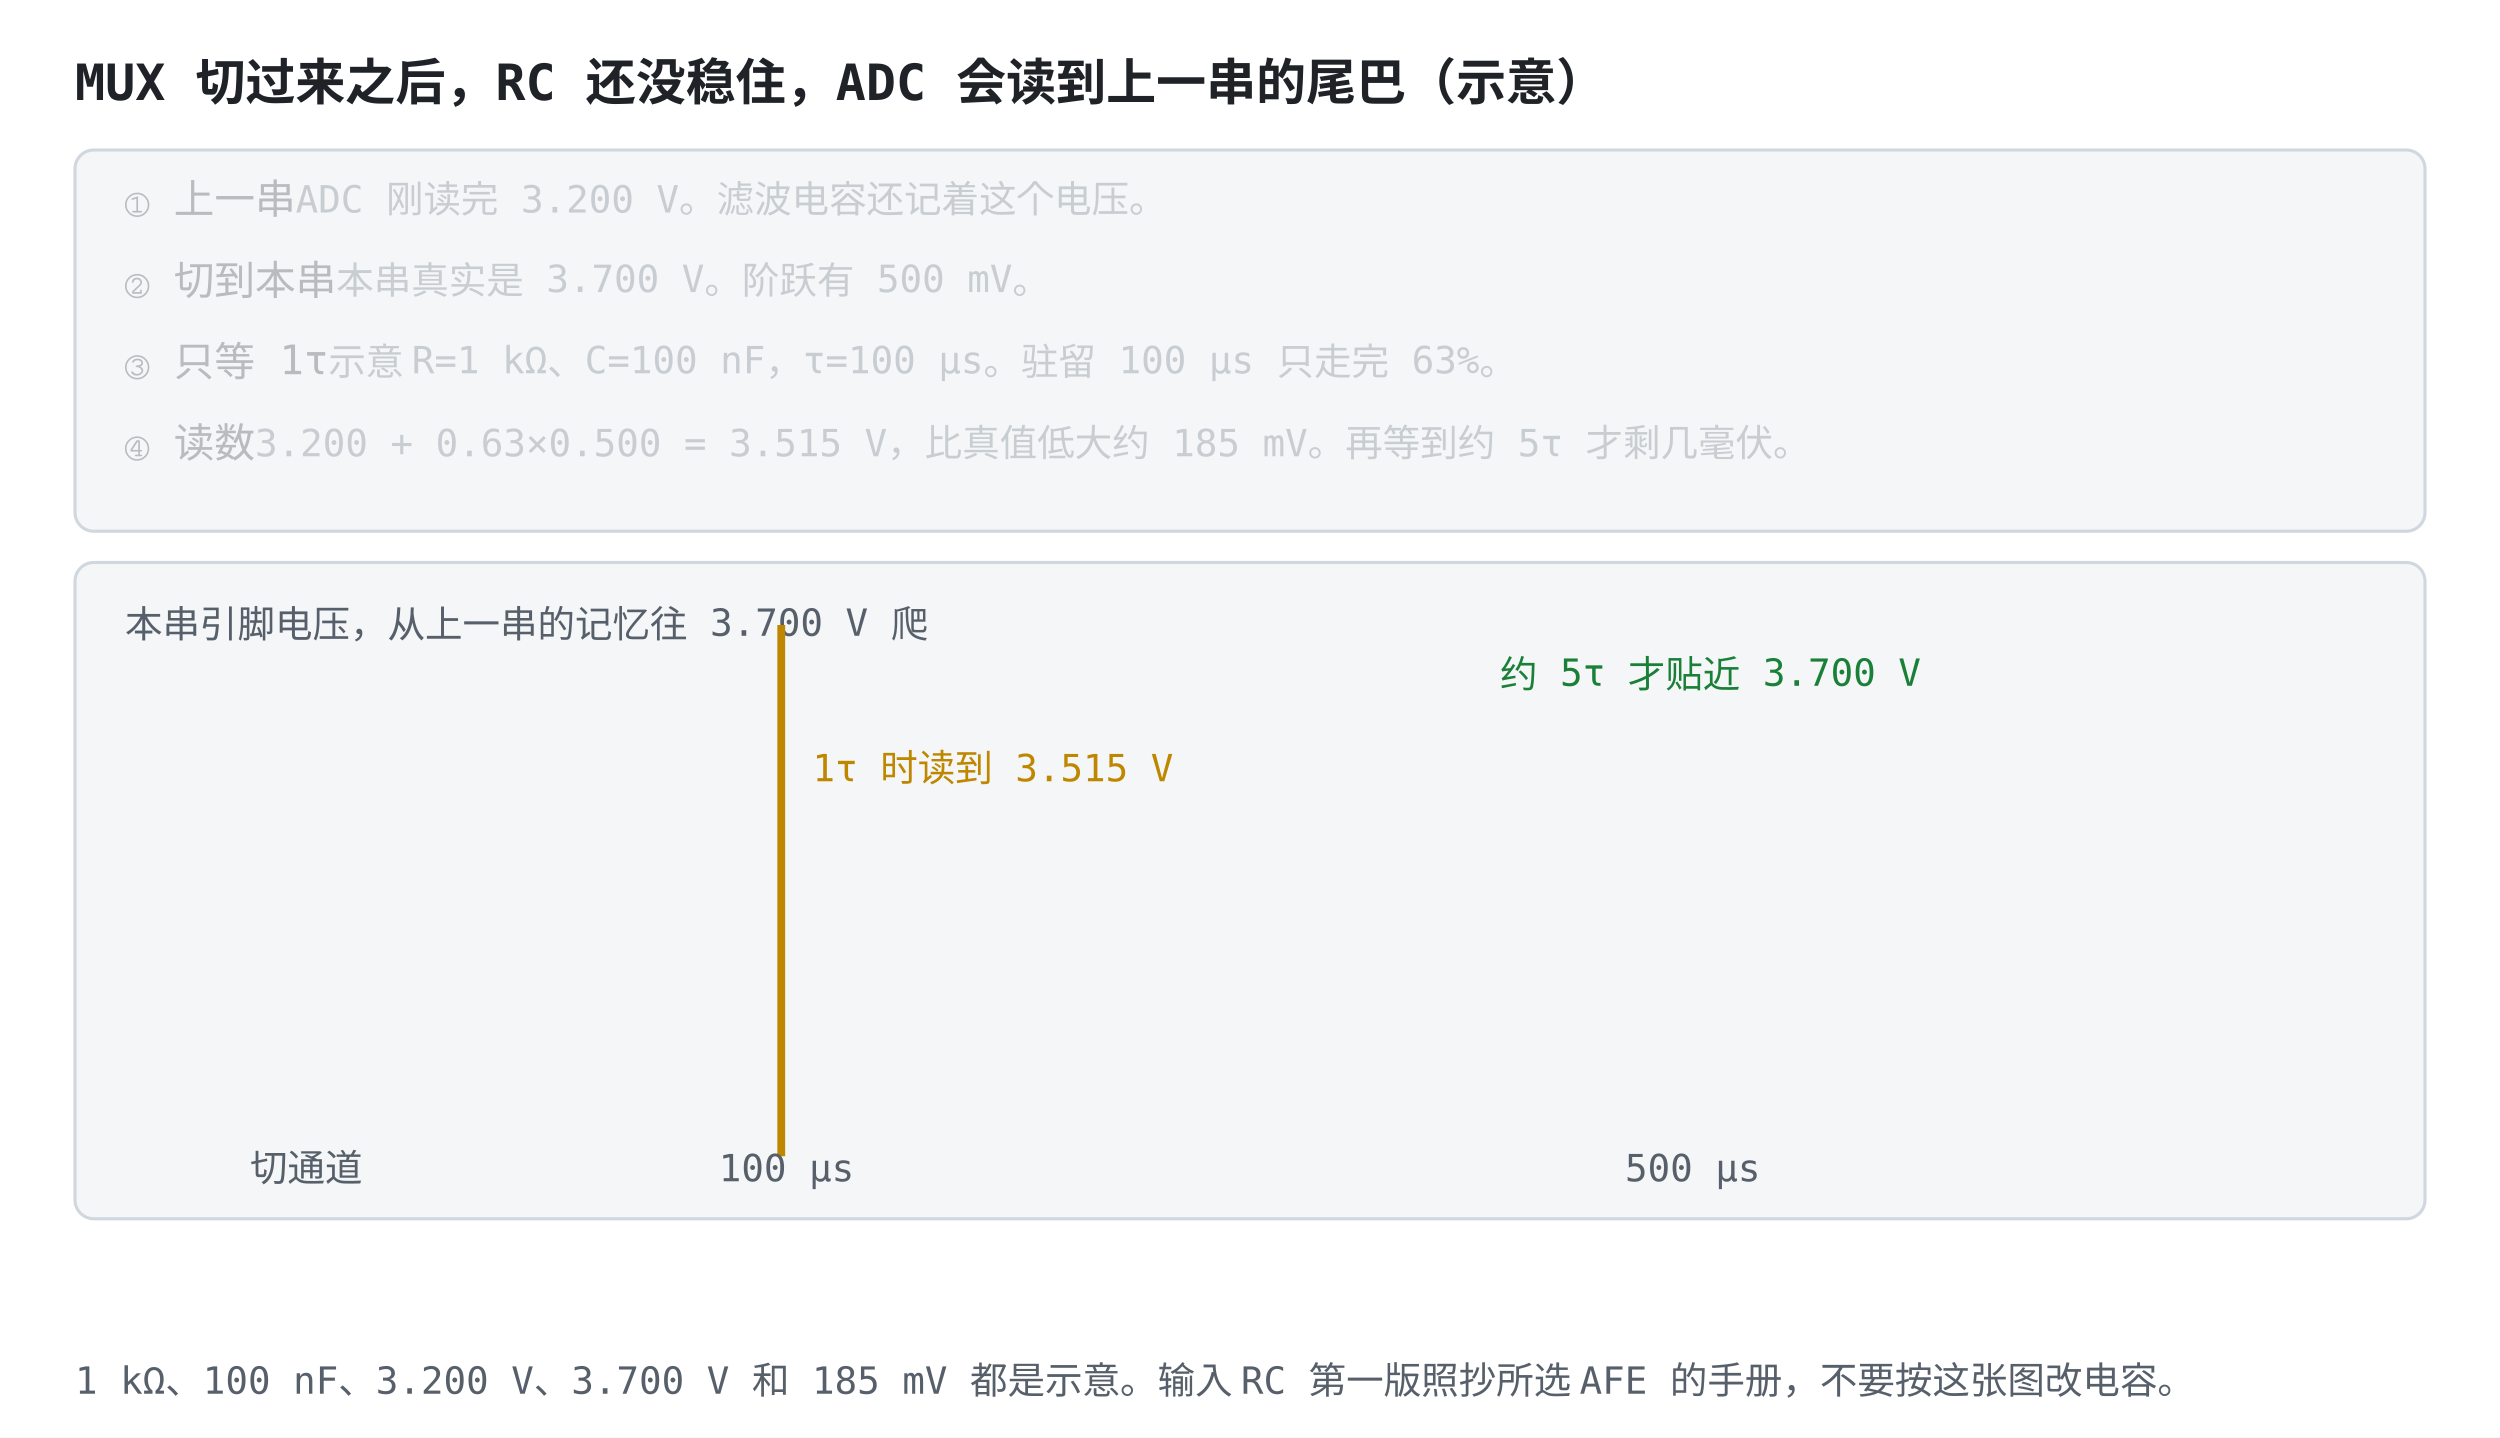
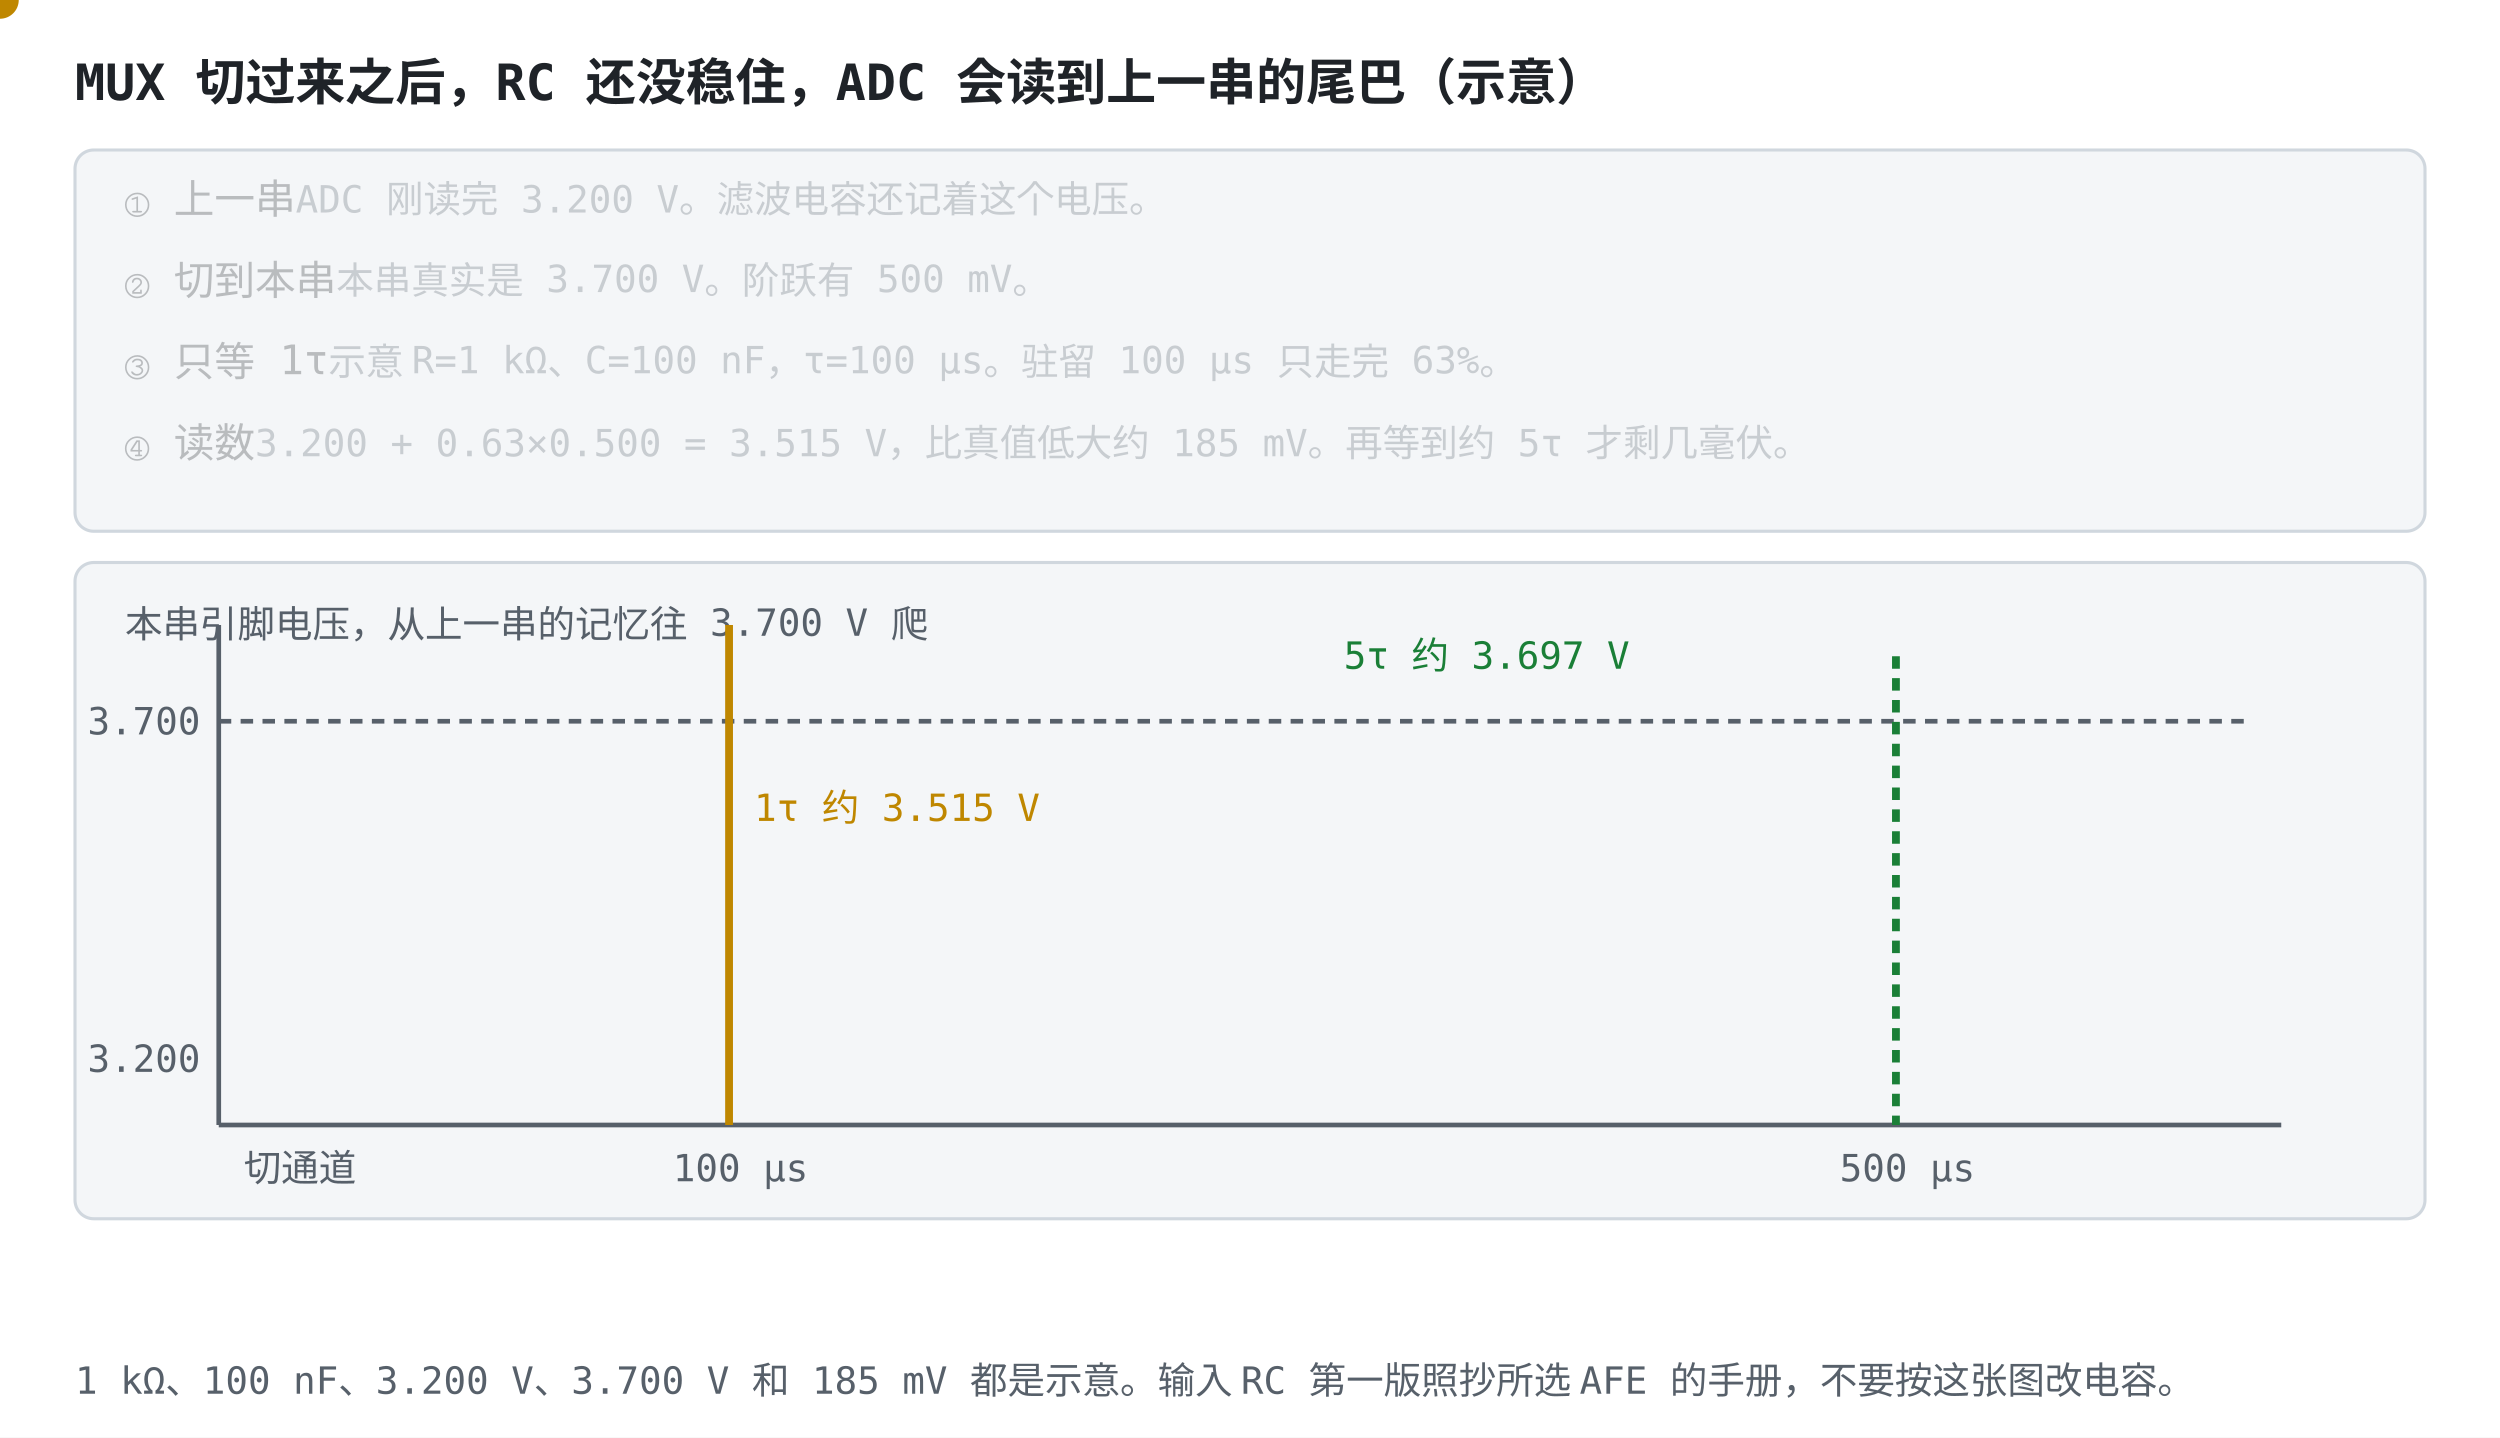
<svg xmlns="http://www.w3.org/2000/svg" viewBox="0 0 800 460" font-family="ui-monospace, Consolas, monospace">
  <style>
    .bg { fill: #ffffff; }
    .panel { fill: #f4f6f8; stroke: #d0d7de; }
    .axis { stroke: #57606a; stroke-width: 1.5; fill: none; }
    .txt { fill: #1f2328; font-size: 13px; }
    .small { fill: #57606a; font-size: 12px; }
    .title { fill: #1f2328; font-size: 16px; font-weight: bold; }
    .hi { fill: #0969da; }
    .warn { fill: #cf222e; }
    .ok { fill: #1a7f37; }
    .gold { fill: #bf8700; }
    .lineb { stroke: #0969da; stroke-width: 2.5; fill: none; }
    .liner { stroke: #cf222e; stroke-width: 2.5; fill: none; }
    .lineg { stroke: #1a7f37; stroke-width: 2.5; fill: none; }
    .liney { stroke: #bf8700; stroke-width: 2.5; fill: none; }
    .dotb { fill: #0969da; }
    .dotr { fill: #cf222e; }
    .dotg { fill: #1a7f37; }
    .doty { fill: #bf8700; }
    .boxb { fill: #ddf4ff; stroke: #0969da; }
    .boxr { fill: #ffebe9; stroke: #cf222e; }
    .boxg { fill: #dafbe1; stroke: #1a7f37; }
    .boxy { fill: #fff8c5; stroke: #bf8700; }
    @media (prefers-color-scheme: dark) {
      .bg { fill: #0d1117; }
      .panel { fill: #161b22; stroke: #30363d; }
      .axis { stroke: #8b949e; }
      .txt { fill: #e6edf3; }
      .small { fill: #8b949e; }
      .title { fill: #e6edf3; }
      .hi { fill: #4493f8; }
      .warn { fill: #ff7b72; }
      .ok { fill: #3fb950; }
      .gold { fill: #d29922; }
      .lineb { stroke: #4493f8; }
      .liner { stroke: #ff7b72; }
      .lineg { stroke: #3fb950; }
      .liney { stroke: #d29922; }
      .dotb { fill: #4493f8; }
      .dotr { fill: #ff7b72; }
      .dotg { fill: #3fb950; }
      .doty { fill: #d29922; }
      .boxb { fill: #12233a; stroke: #4493f8; }
      .boxr { fill: #3d1214; stroke: #ff7b72; }
      .boxg { fill: #12261e; stroke: #3fb950; }
      .boxy { fill: #3d2e00; stroke: #d29922; }
    }
  </style>
  <rect class="bg" width="800" height="460" />
  <text class="title" x="24" y="32">MUX 切过来之后，RC 还没稳住，ADC 会读到上一串的尾巴（示意）</text>
  <rect class="panel" x="24" y="48" width="752" height="122" rx="6" />
  <text class="txt" x="40" y="68" opacity="0.28">① 上一串<tspan class="small">　ADC 刚读完 3.200 V。滤波电容还记着这个电压。</tspan>
    <animate attributeName="opacity" values="1;1;0.28;0.28;0.28;0.28;0.28;0.28" keyTimes="0;0.249;0.25;0.499;0.5;0.749;0.75;1" dur="12s" repeatCount="indefinite" />
  </text>
  <text class="txt" x="40" y="94" opacity="0.28">② 切到本串<tspan class="small">　本串真实是 3.700 V。阶跃有 500 mV。</tspan>
    <animate attributeName="opacity" values="0.28;0.28;1;1;0.28;0.28;0.28;0.28" keyTimes="0;0.249;0.25;0.499;0.5;0.749;0.75;1" dur="12s" repeatCount="indefinite" />
  </text>
  <text class="txt" x="40" y="120" opacity="0.28">③ 只等 1τ<tspan class="small">　示意 R=1 kΩ、C=100 nF，τ=100 µs。驻留 100 µs 只走完 63%。</tspan>
    <animate attributeName="opacity" values="0.28;0.28;0.28;0.28;1;1;0.28;0.28" keyTimes="0;0.249;0.25;0.499;0.5;0.749;0.75;1" dur="12s" repeatCount="indefinite" />
  </text>
  <text class="txt" x="40" y="146" opacity="0.28">④ 读数<tspan class="small">　3.200 + 0.63×0.500 = 3.515 V，比真值低大约 185 mV。再等到约 5τ 才剩几毫伏。</tspan>
    <animate attributeName="opacity" values="0.28;0.28;0.28;0.28;0.28;0.28;1;1" keyTimes="0;0.249;0.25;0.499;0.5;0.749;0.75;1" dur="12s" repeatCount="indefinite" />
  </text>
  <rect class="panel" x="24" y="180" width="752" height="210" rx="6" />
  <text class="small" x="40" y="204">本串引脚电压，从上一串的记忆往 3.700 V 爬</text>
-   <path class="lineb" d="M80 340 C200 340 220 230 360 230 L700 230" stroke-dasharray="800" stroke-dashoffset="800">
-     <animate attributeName="stroke-dashoffset" values="800;0;0" keyTimes="0;0.8;1" dur="12s" repeatCount="indefinite" />
+   <line class="axis" x1="70" y1="200" x2="70" y2="360" />
+   <line class="axis" x1="70" y1="360" x2="730" y2="360" />
+   <line class="axis" x1="70" y1="230.8" x2="720" y2="230.8" stroke-dasharray="4 3" />
+   <text class="small" x="28" y="235">3.700</text>
+   <text class="small" x="28" y="343">3.200</text>
+   <path class="lineb" d="M80.0 339.2 L140.0 339.2 L140.0 339.2 L154.0 324.1 L168.0 311.1 L182.0 299.9 L196.0 290.3 L210.0 282.0 L224.0 274.9 L233.3 270.7 L238.0 268.7 L252.0 263.5 L266.0 258.9 L280.0 255.0 L294.0 251.6 L308.0 248.7 L322.0 246.2 L336.0 244.1 L350.0 242.3 L364.0 240.7 L378.0 239.3 L392.0 238.1 L406.0 237.1 L420.0 236.2 L434.0 235.5 L448.0 234.8 L462.0 234.3 L476.0 233.8 L490.0 233.4 L504.0 233.0 L518.0 232.7 L532.0 232.5 L546.0 232.2 L560.0 232.0 L574.0 231.9 L588.0 231.7 L602.0 231.6 L606.7 231.6 L616.0 231.5 L630.0 231.4 L644.0 231.3 L658.0 231.3 L672.0 231.2 L686.0 231.1 L700.0 231.1" pathLength="1000" stroke-dasharray="1000" stroke-dashoffset="1000" stroke-linejoin="round" stroke-linecap="round">
+     <animate attributeName="stroke-dashoffset" values="1000;0;0" keyTimes="0;0.85;1" dur="12s" repeatCount="indefinite" />
  </path>
-   <line class="liney" x1="250" y1="200" x2="250" y2="370" />
-   <text class="gold" x="260" y="250">1τ 时读到 3.515 V</text>
-   <text class="ok" x="480" y="220">约 5τ 才贴近 3.700 V</text>
-   <text class="small" x="80" y="378">切通道</text>
-   <text class="small" x="230" y="378">100 µs</text>
-   <text class="small" x="520" y="378">500 µs</text>
+   <line class="liney" x1="233.3" y1="200" x2="233.3" y2="360" />
+   <line class="lineg" x1="606.7" y1="210" x2="606.7" y2="360" stroke-dasharray="4 3" />
+   <text class="gold" x="241.3" y="262.7">1τ 约 3.515 V</text>
+   <text class="ok" x="430" y="214">5τ 约 3.697 V</text>
+   <text class="small" x="78" y="378">切通道</text>
+   <text class="small" x="215.3" y="378">100 µs</text>
+   <text class="small" x="588.7" y="378">500 µs</text>
+   <circle class="doty" r="6">
+     <animate attributeName="cx" values="90.0;140.0;154.0;177.3;233.3;326.7;466.7;606.7" keyTimes="0.00;0.24;0.30;0.38;0.50;0.68;0.82;1.00" dur="12s" repeatCount="indefinite" />
+     <animate attributeName="cy" values="339.2;339.2;324.1;303.5;270.7;245.5;234.1;231.6" keyTimes="0.00;0.24;0.30;0.38;0.50;0.68;0.82;1.00" dur="12s" repeatCount="indefinite" />
+   </circle>
  <text class="small" x="24" y="446">1 kΩ、100 nF、3.200 V、3.700 V 和 185 mV 都是示意。输入 RC 第一版照抄所选 AFE 的手册，不要按这张图改电容。</text>
</svg>
